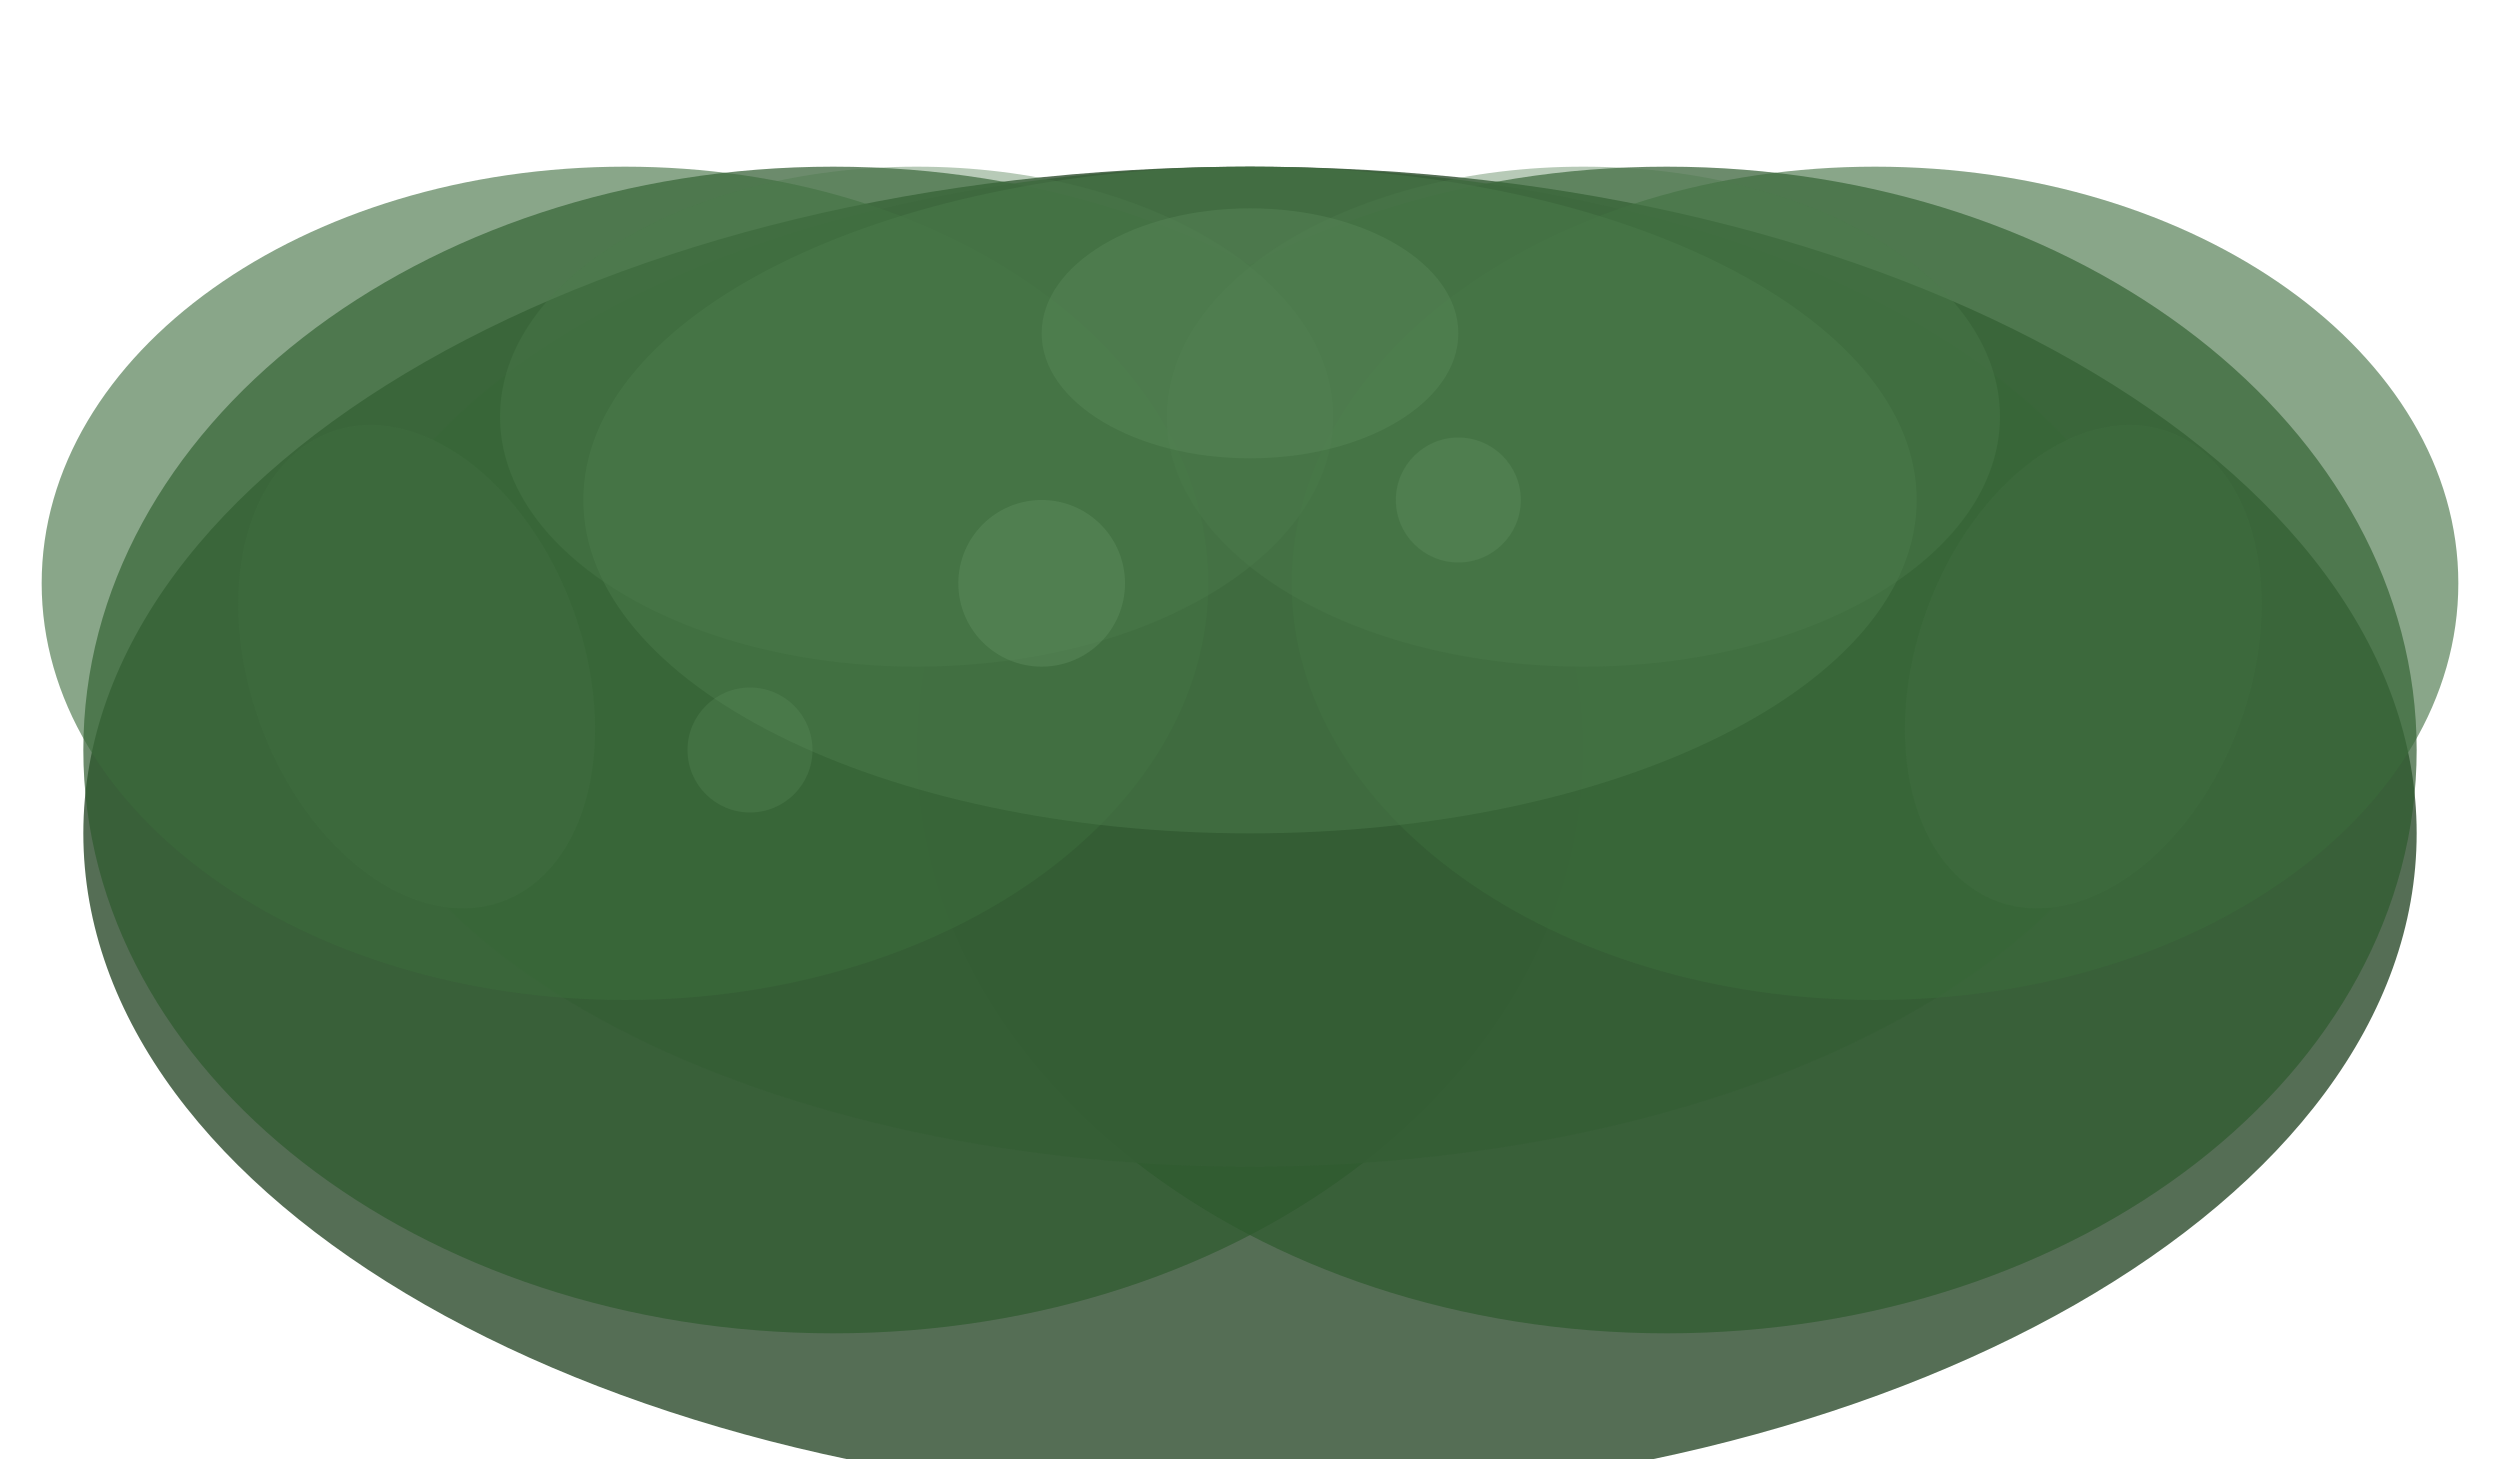
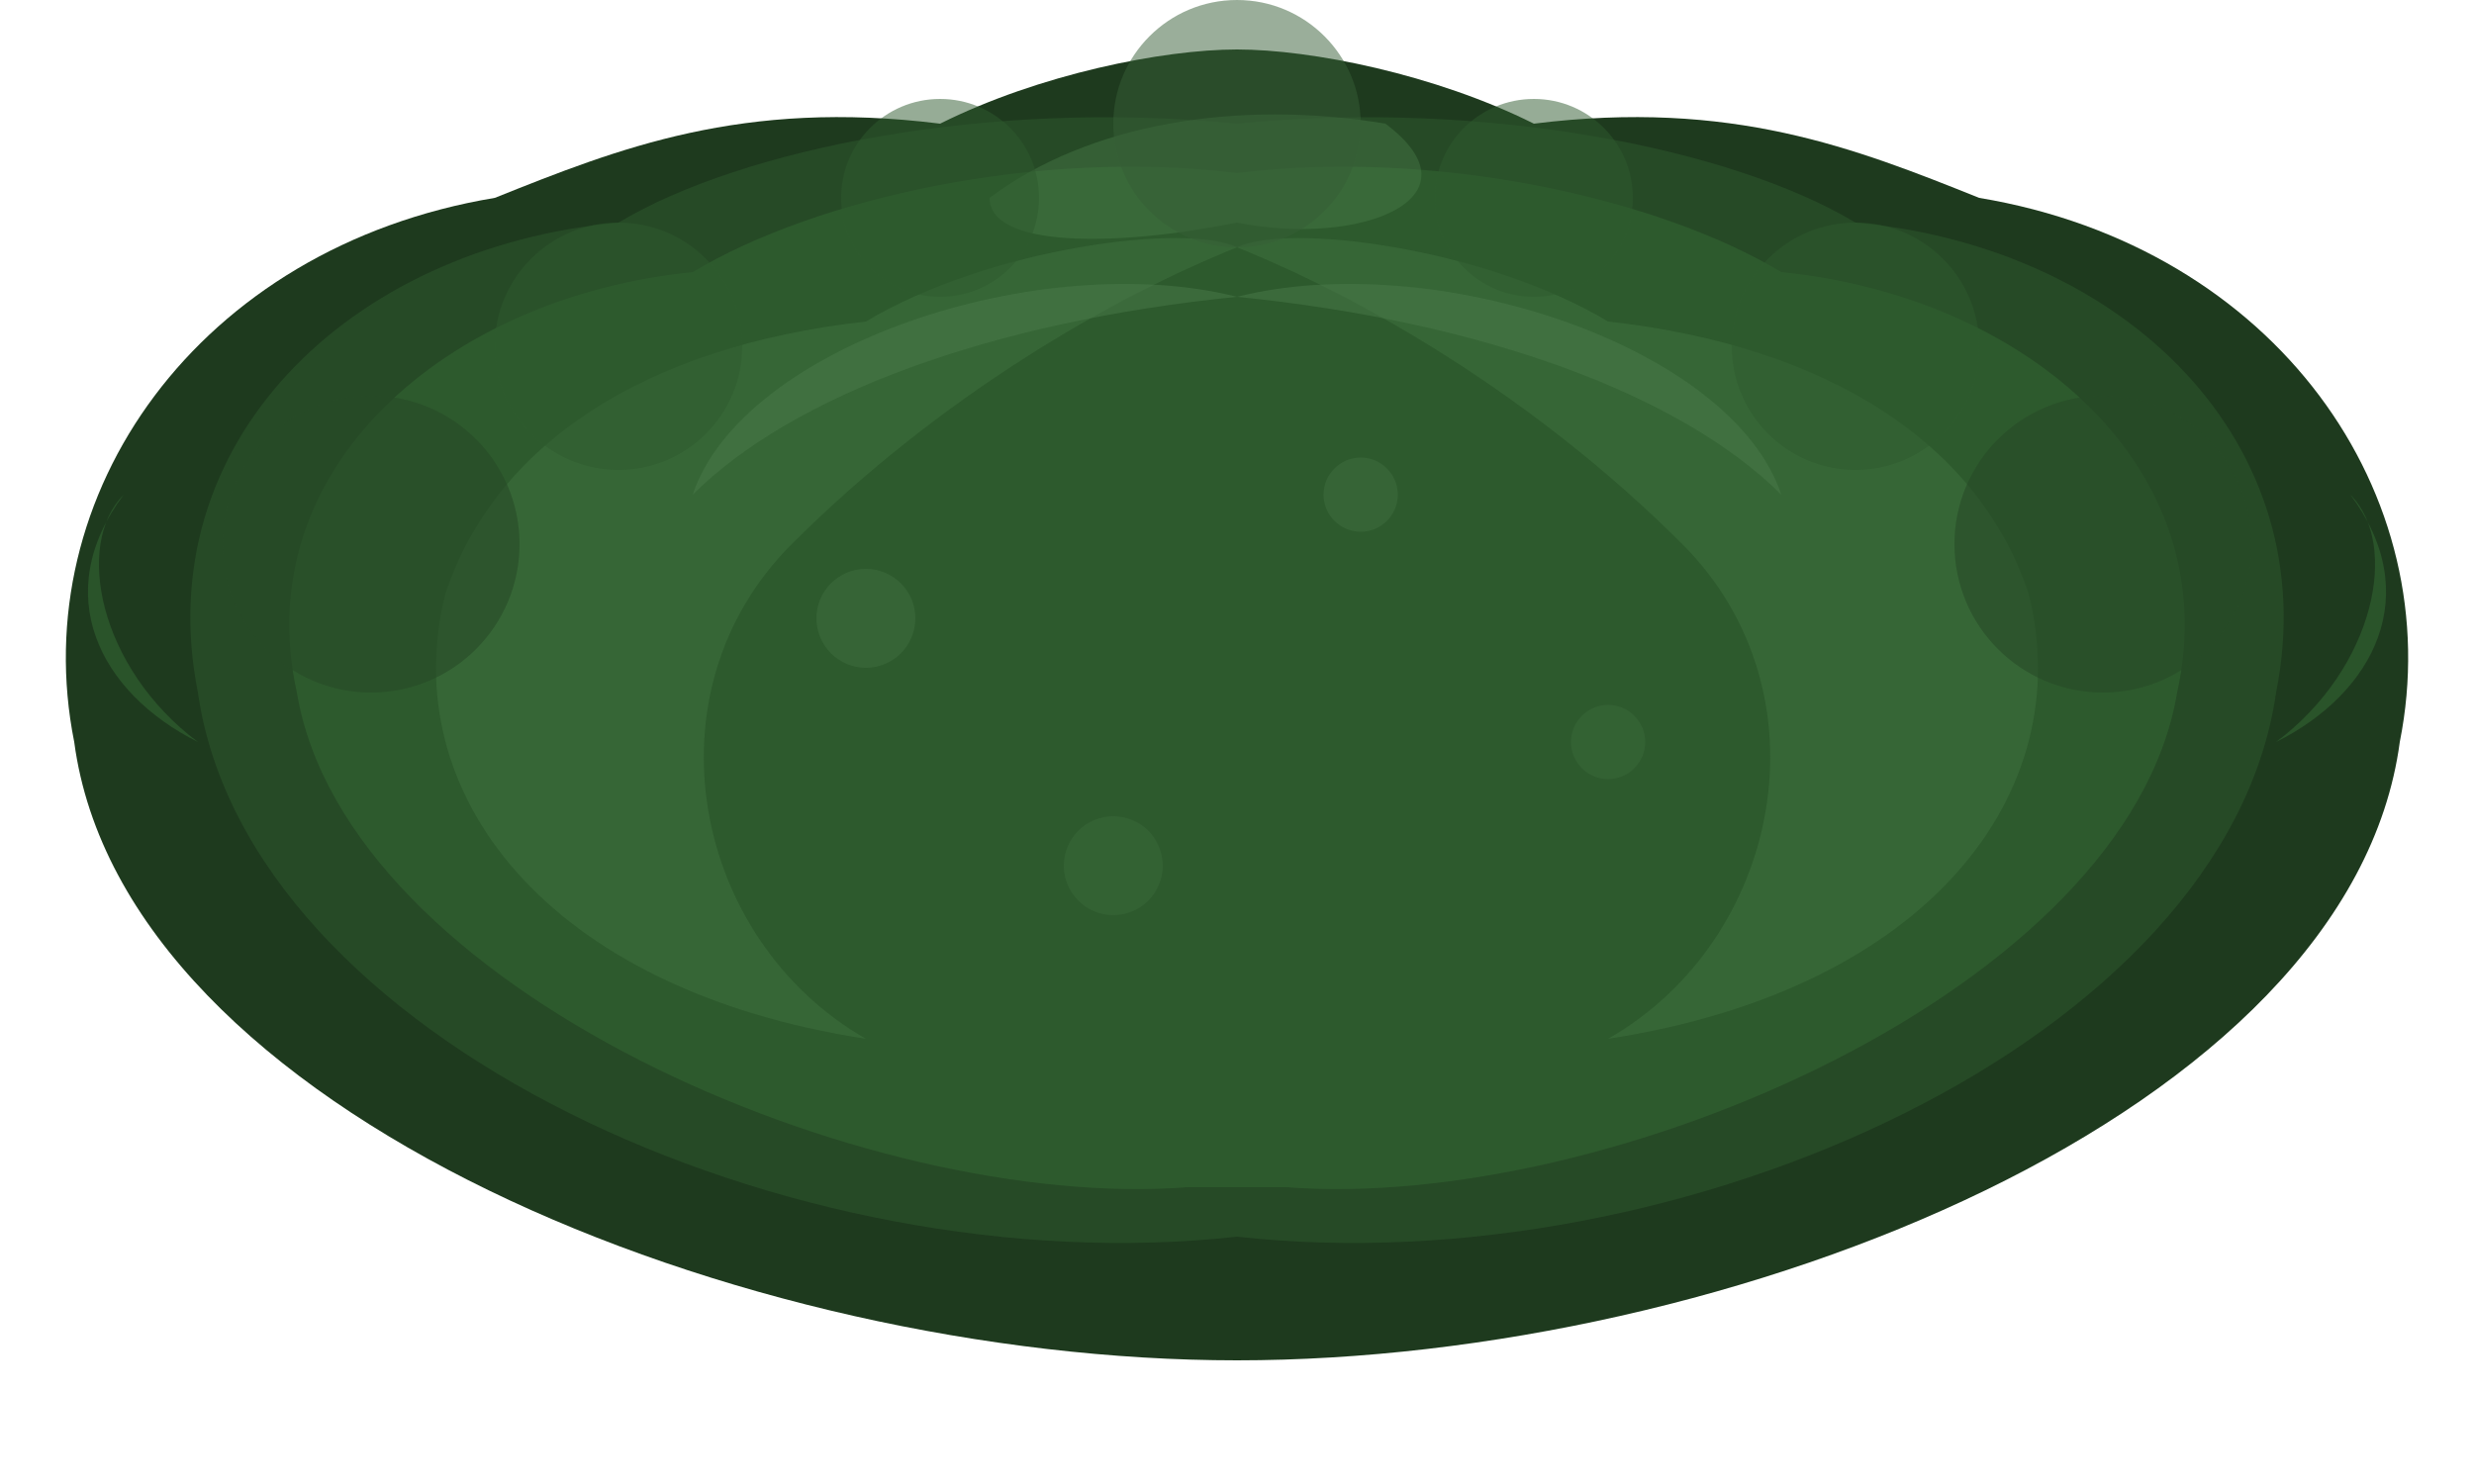
- <svg xmlns="http://www.w3.org/2000/svg" viewBox="0 0 60 35">
-   <ellipse cx="30" cy="20" rx="28" ry="16" fill="#2a4a2a" opacity="0.8" />
-   <ellipse cx="20" cy="18" rx="18" ry="14" fill="#2d5a2d" opacity="0.7" />
-   <ellipse cx="40" cy="18" rx="18" ry="14" fill="#2d5a2d" opacity="0.7" />
-   <ellipse cx="30" cy="16" rx="22" ry="12" fill="#355e35" opacity="0.8" />
-   <ellipse cx="15" cy="14" rx="14" ry="10" fill="#3a6b3a" opacity="0.6" />
-   <ellipse cx="45" cy="14" rx="14" ry="10" fill="#3a6b3a" opacity="0.6" />
-   <ellipse cx="30" cy="12" rx="16" ry="8" fill="#4a7a4a" opacity="0.5" />
-   <ellipse cx="22" cy="10" rx="10" ry="6" fill="#4a7a4a" opacity="0.4" />
-   <ellipse cx="38" cy="10" rx="10" ry="6" fill="#4a7a4a" opacity="0.4" />
-   <ellipse cx="10" cy="16" rx="4" ry="6" fill="#3d6b3d" opacity="0.7" transform="rotate(-20 10 16)" />
-   <ellipse cx="50" cy="16" rx="4" ry="6" fill="#3d6b3d" opacity="0.7" transform="rotate(20 50 16)" />
-   <ellipse cx="30" cy="8" rx="5" ry="3" fill="#5a8a5a" opacity="0.4" />
-   <circle cx="25" cy="14" r="2" fill="#6a9a6a" opacity="0.3" />
-   <circle cx="35" cy="12" r="1.5" fill="#6a9a6a" opacity="0.25" />
-   <circle cx="18" cy="18" r="1.5" fill="#6a9a6a" opacity="0.2" />
+ <svg xmlns="http://www.w3.org/2000/svg" viewBox="0 0 100 60">
+   <path d="M50 55 C30 55, 5 45, 3 30 C1 20, 8 10, 20 8 C25 6, 30 4, 38 5 C42 3, 47 2, 50 2 C53 2, 58 3, 62 5 C70 4, 75 6, 80 8 C92 10, 99 20, 97 30 C95 45, 70 55, 50 55Z" fill="#1e3a1e" />
+   <path d="M50 50 C32 52, 10 42, 8 28 C6 18, 14 10, 25 9 C30 6, 40 4, 50 5 C60 4, 70 6, 75 9 C86 10, 94 18, 92 28 C90 42, 68 52, 50 50Z" fill="#264a26" />
+   <path d="M48 48 C35 49, 14 40, 12 28 C10 19, 18 12, 28 11 C33 8, 42 6, 50 7 C58 6, 67 8, 72 11 C82 12, 90 19, 88 28 C86 40, 65 49, 52 48Z" fill="#2d5a2d" />
+   <path d="M35 42 C22 40, 16 32, 18 24 C20 18, 26 14, 35 13 C40 10, 48 9, 50 10 C45 12, 38 16, 32 22 C26 28, 28 38, 35 42Z" fill="#3a6b3a" opacity="0.7" />
+   <path d="M65 42 C78 40, 84 32, 82 24 C80 18, 74 14, 65 13 C60 10, 52 9, 50 10 C55 12, 62 16, 68 22 C74 28, 72 38, 65 42Z" fill="#3a6b3a" opacity="0.7" />
+   <path d="M50 12 C42 10, 30 14, 28 20 C32 16, 40 13, 50 12Z" fill="#4a7a4a" opacity="0.5" />
+   <path d="M50 12 C58 10, 70 14, 72 20 C68 16, 60 13, 50 12Z" fill="#4a7a4a" opacity="0.5" />
+   <path d="M40 8 C44 5, 50 4, 56 5 C60 8, 55 10, 50 9 C45 10, 40 10, 40 8Z" fill="#4a804a" opacity="0.4" />
+   <path d="M8 30 C4 28, 2 24, 5 20 C3 22, 4 27, 8 30Z" fill="#2d5a2d" opacity="0.8" />
+   <path d="M92 30 C96 28, 98 24, 95 20 C97 22, 96 27, 92 30Z" fill="#2d5a2d" opacity="0.8" />
+   <circle cx="15" cy="22" r="6" fill="#264a26" opacity="0.6" />
+   <circle cx="25" cy="14" r="5" fill="#2d5a2d" opacity="0.5" />
+   <circle cx="38" cy="8" r="4" fill="#2d5a2d" opacity="0.5" />
+   <circle cx="50" cy="5" r="5" fill="#355e35" opacity="0.5" />
+   <circle cx="62" cy="8" r="4" fill="#2d5a2d" opacity="0.5" />
+   <circle cx="75" cy="14" r="5" fill="#2d5a2d" opacity="0.5" />
+   <circle cx="85" cy="22" r="6" fill="#264a26" opacity="0.6" />
+   <circle cx="35" cy="25" r="2" fill="#5a8a5a" opacity="0.2" />
+   <circle cx="55" cy="20" r="1.5" fill="#5a8a5a" opacity="0.2" />
+   <circle cx="45" cy="35" r="2" fill="#5a8a5a" opacity="0.15" />
+   <circle cx="65" cy="30" r="1.5" fill="#5a8a5a" opacity="0.15" />
</svg>
